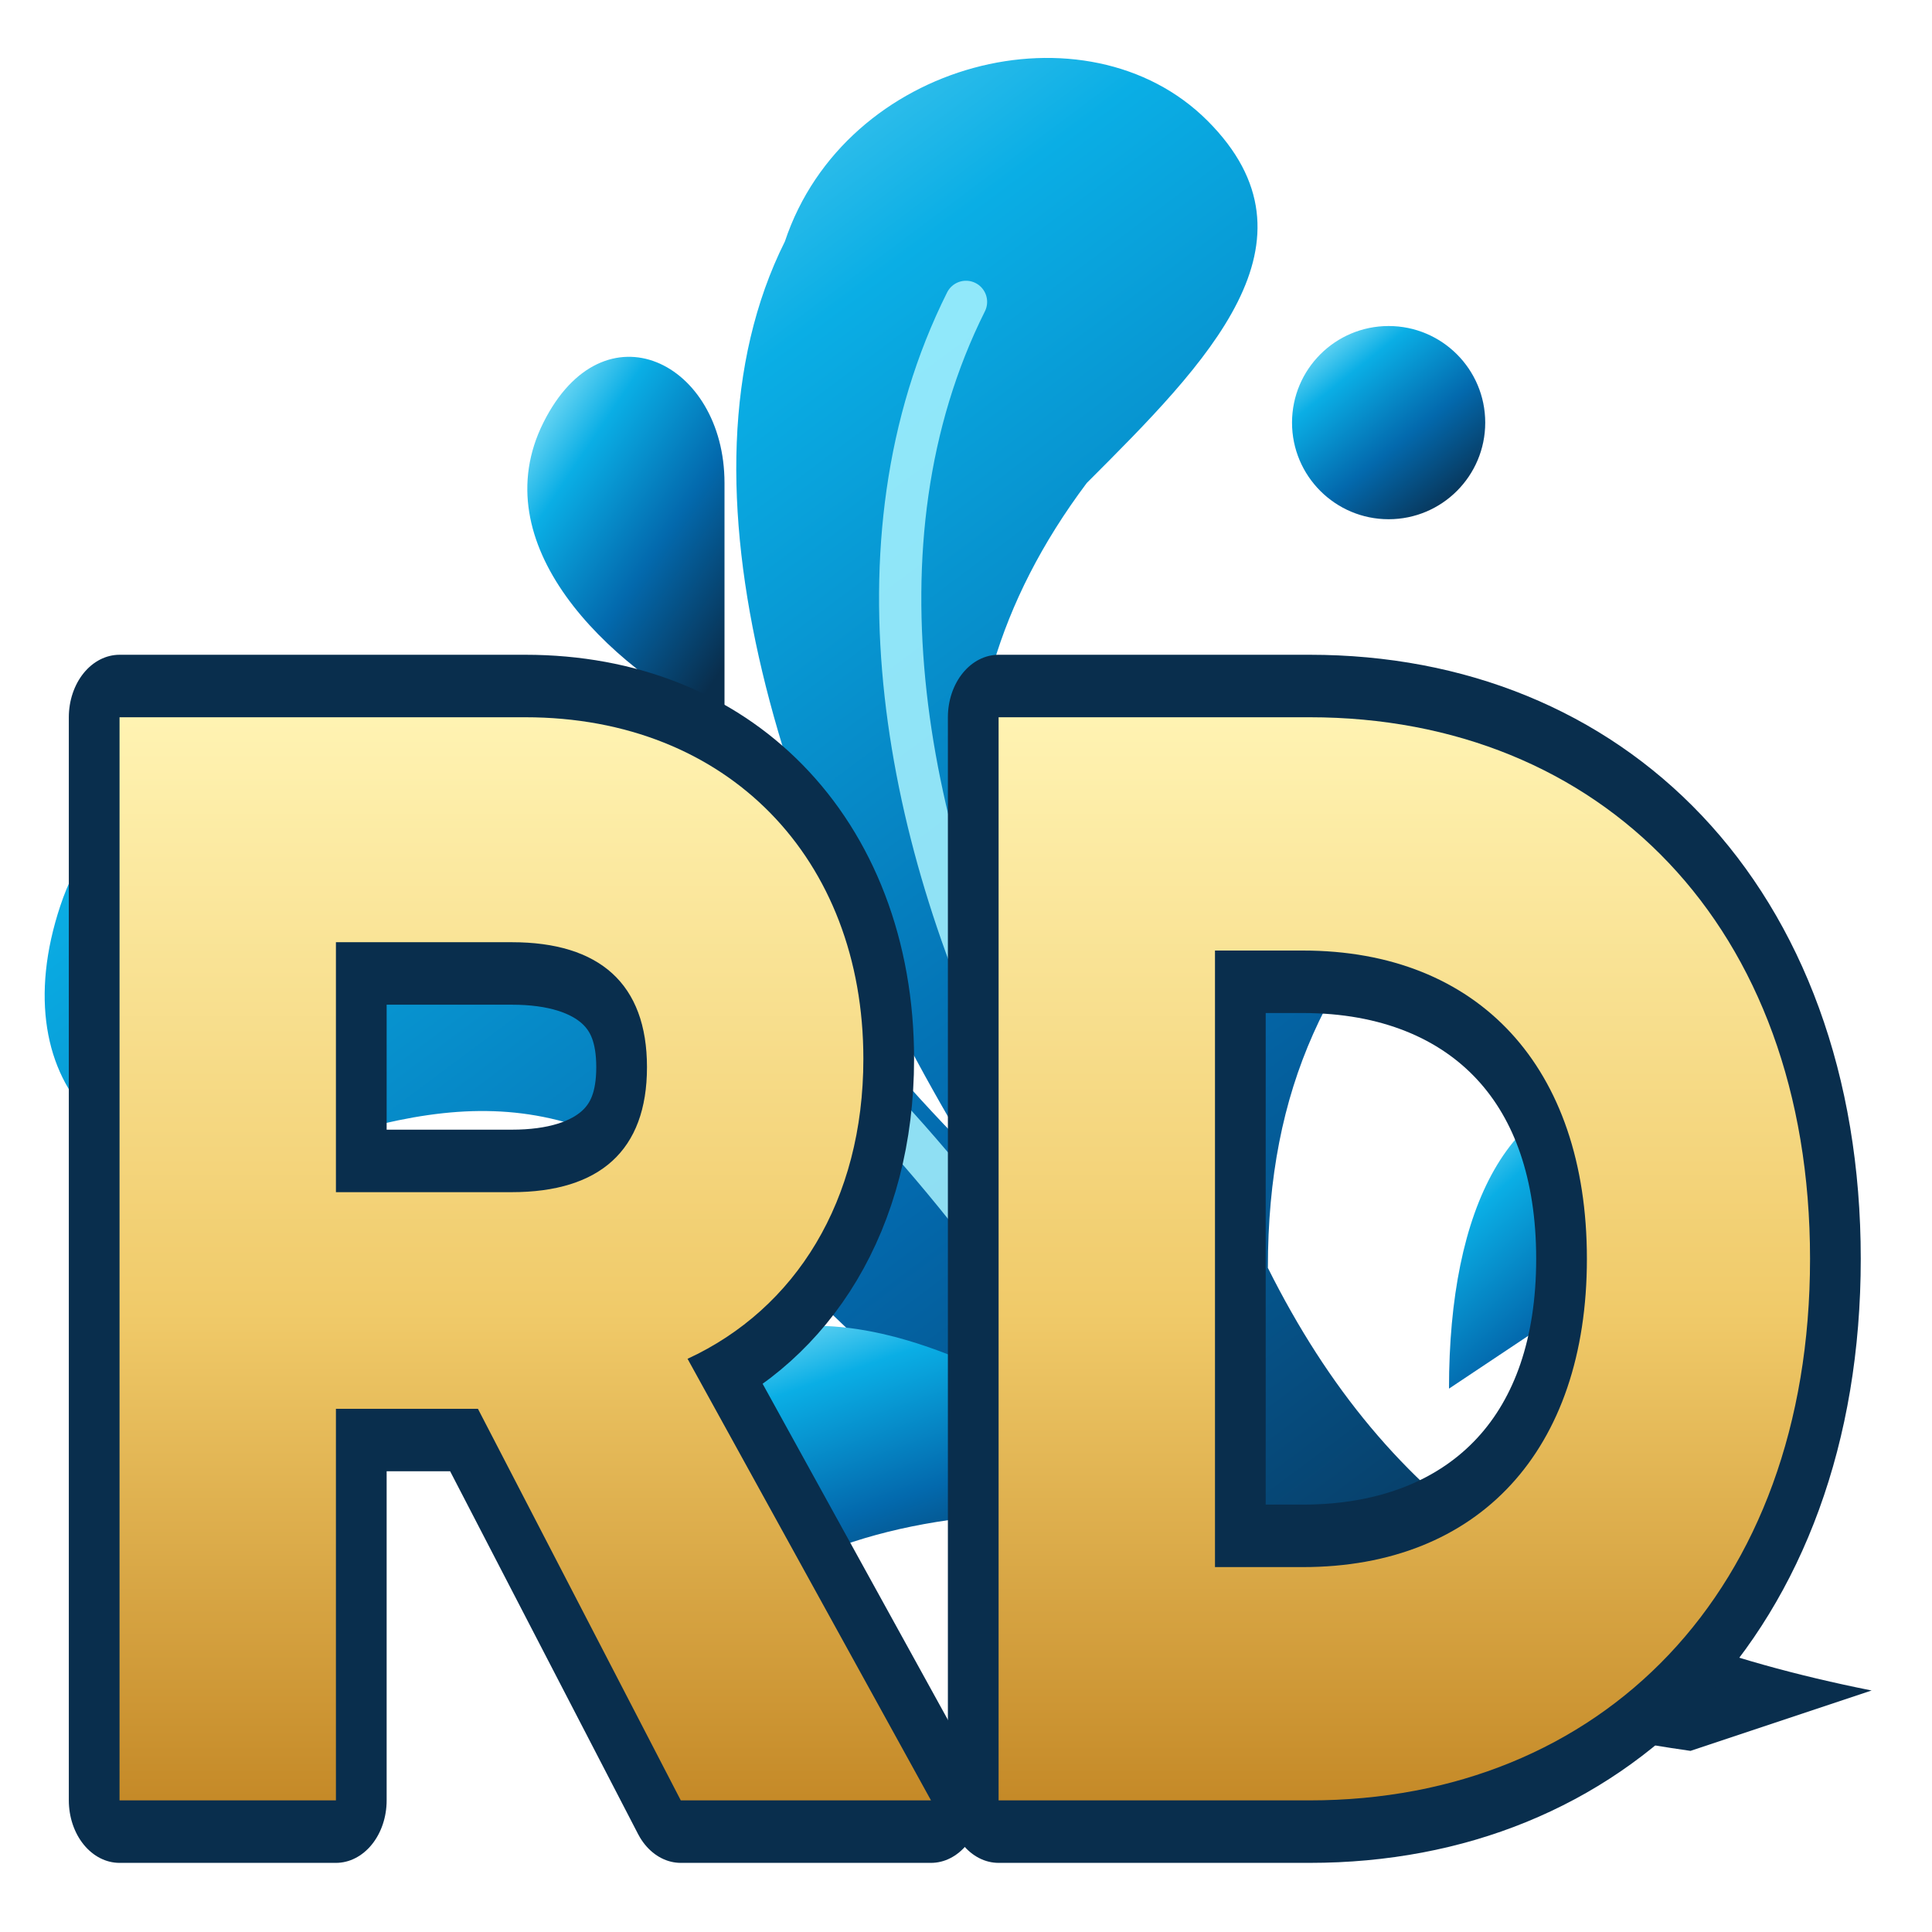
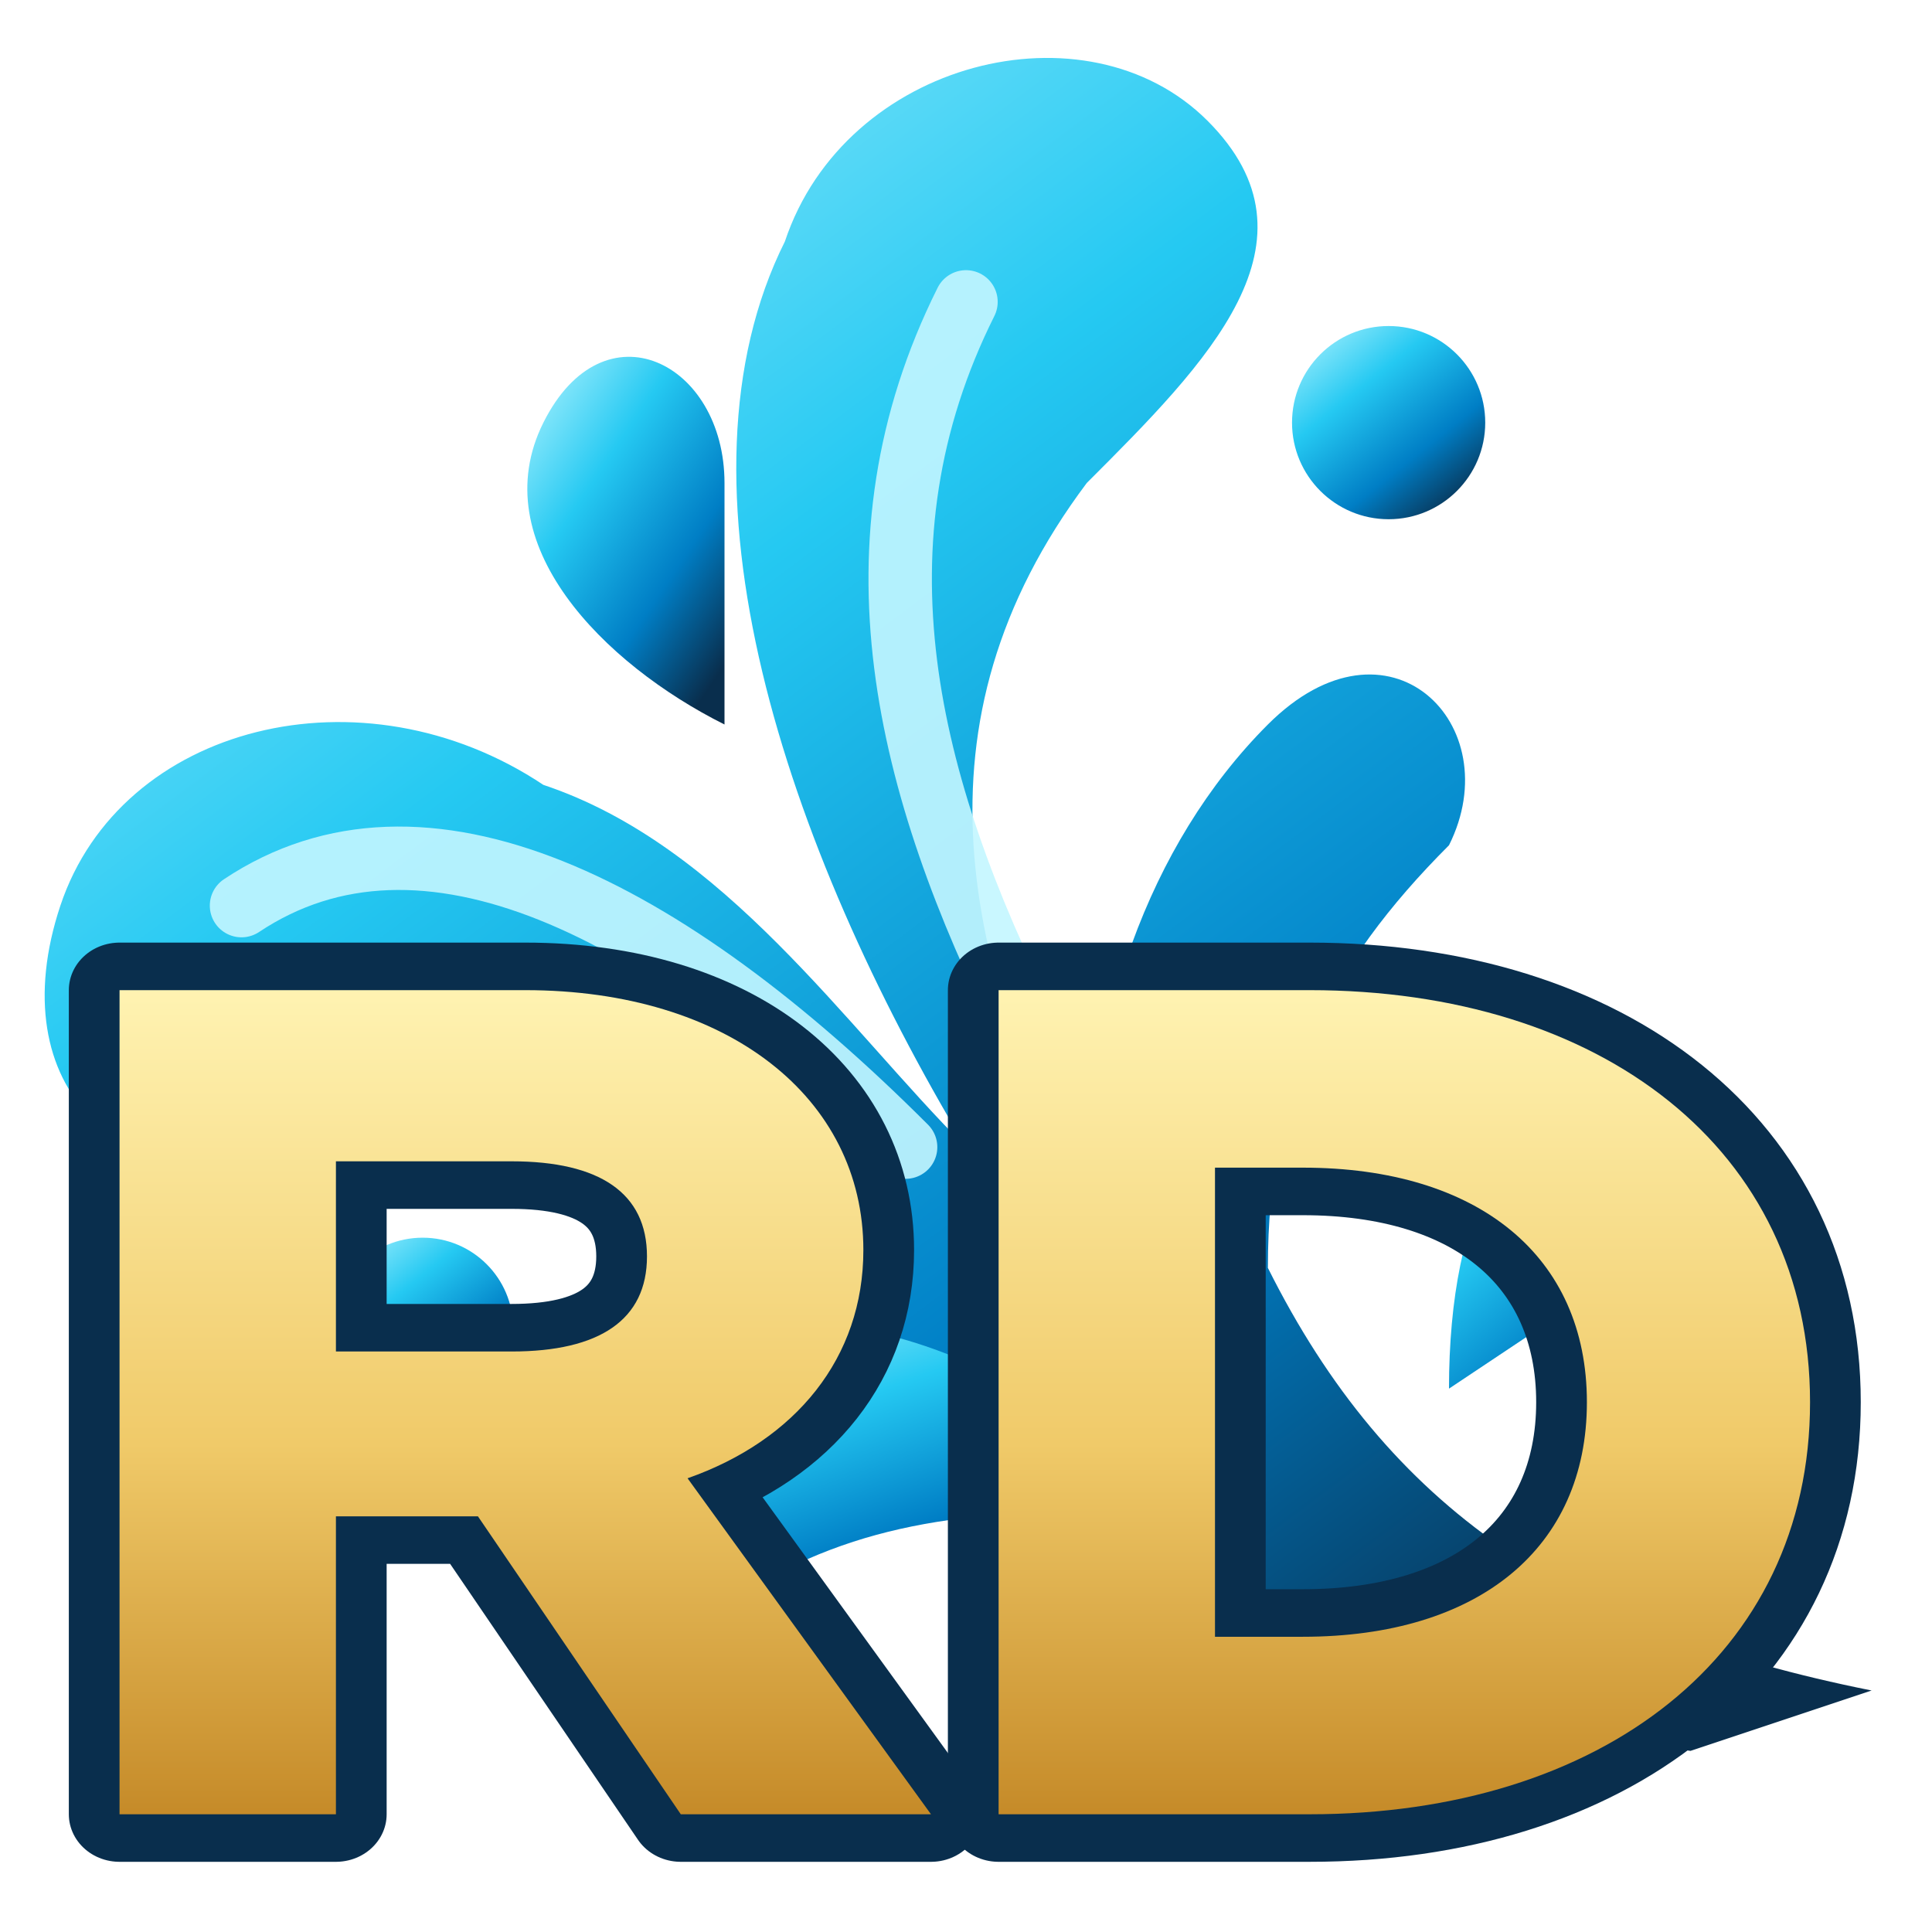
<svg xmlns="http://www.w3.org/2000/svg" viewBox="0 0 32 32">
  <defs>
    <linearGradient id="water" x1="0" y1="0" x2=".8" y2="1" gradientUnits="objectBoundingBox">
      <stop stop-color="#b5f5ff" />
-       <stop offset=".3" stop-color="#0aaee5" />
-       <stop offset=".64" stop-color="#0369ad" />
+       <stop offset=".37" stop-color="#25c9f2" />
+       <stop offset=".72" stop-color="#007ec5" />
      <stop offset="1" stop-color="#092e4d" />
    </linearGradient>
    <linearGradient id="gold" x2="0" y2="1">
      <stop stop-color="#fff3b2" />
      <stop offset=".55" stop-color="#f0ca69" />
      <stop offset="1" stop-color="#c58a28" />
    </linearGradient>
  </defs>
  <g fill="url(#water)">
    <path d="M28 29c-7-1-11-4-15-8-3-3-5-3-8-2-3 1-5-1-4-4 1-3 5-4 8-2 3 1 5 4 7 6-3-5-5-11-3-15 1-3 5-4 7-2 2 2 0 4-2 6-3 4-2 8 0 12 0-3 1-6 3-8 2-2 4 0 3 2-2 2-3 4-3 7 2 4 5 6 10 7Z" />
    <path d="M20 25c-4-3-7-4-9-2-2 2 0 4 2 3 2-1 4-1 7-1Z" />
    <path d="M12 12c-2-1-4-3-3-5 1-2 3-1 3 1Z" />
    <path d="M24 23c0-3 1-5 3-5 2 0 2 2 0 3Z" />
    <circle cx="23" cy="7" r="1.6" />
    <circle cx="7" cy="22" r="1.5" />
  </g>
-   <path d="M5 15c3-2 7 0 11 5m0-15c-2 4-1 9 1 13" fill="none" stroke="#a8f3ff" stroke-linecap="round" stroke-width=".7" opacity=".85" />
-   <g transform="translate(-2.5 -10.2) scale(1.12 1.38)" fill="url(#gold)" fill-rule="evenodd" stroke="#092e4d" stroke-width="1.5" stroke-linejoin="round" paint-order="stroke fill">
+   <path d="M4 15c3-2 7 0 11 4m1-14c-2 4-1 8 1 12" fill="none" stroke="#c3f6ff" stroke-linecap="round" stroke-width="1.05" opacity=".9" />
+   <g transform="translate(-2.5 -.4) scale(1.12 1.05)" fill="url(#gold)" fill-rule="evenodd" stroke="#092e4d" stroke-width="1.5" stroke-linejoin="round" paint-order="stroke fill">
    <path d="M4 16h6c3 0 5 1.7 5 4.1 0 1.7-1 3-2.6 3.6L16 29h-3.7l-3-4.7H7.2V29H4Zm3.2 2.7v3h2.6c1.3 0 2-.5 2-1.5s-.7-1.5-2-1.5Z" />
    <path d="M17 16h4.6c4.3 0 7.4 2.5 7.4 6.5S25.9 29 21.6 29H17Zm3.2 2.8v7.4h1.3c2.6 0 4.2-1.4 4.2-3.7s-1.6-3.7-4.2-3.7Z" />
  </g>
</svg>
